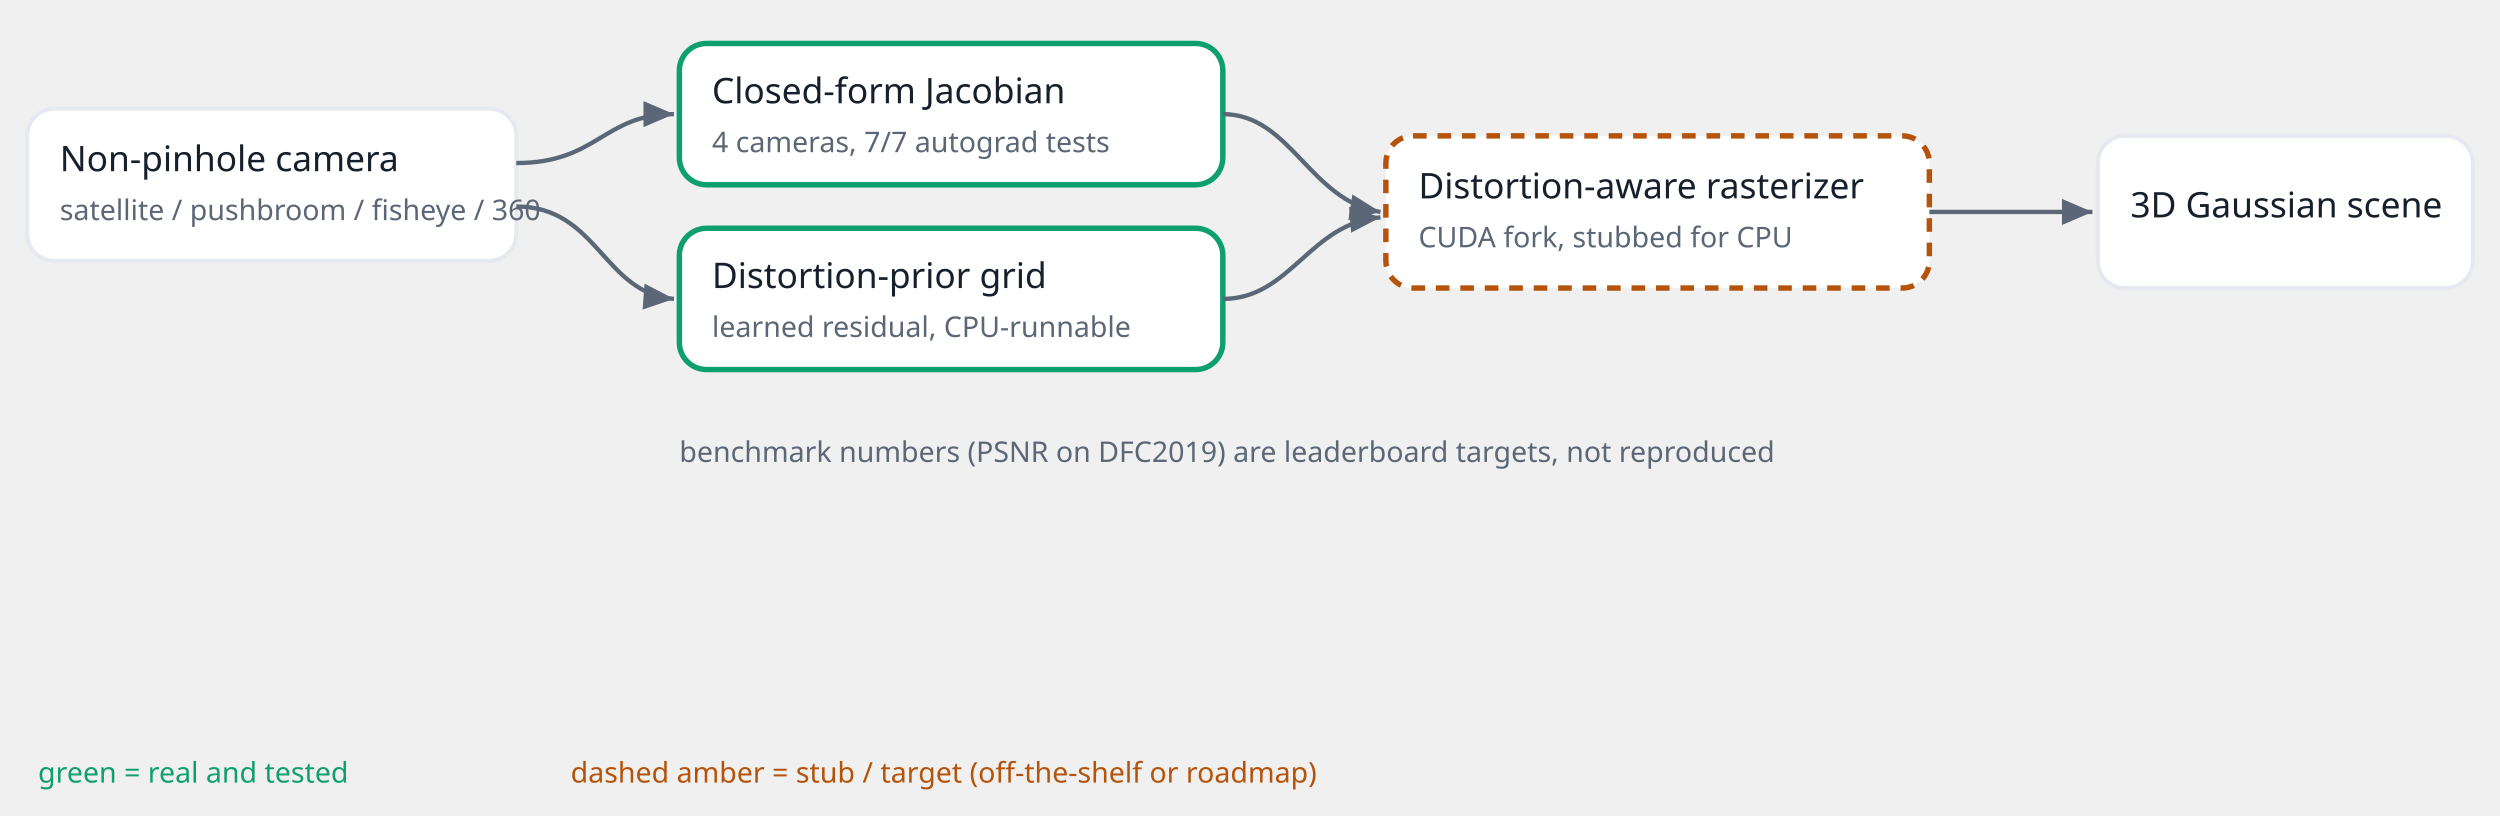
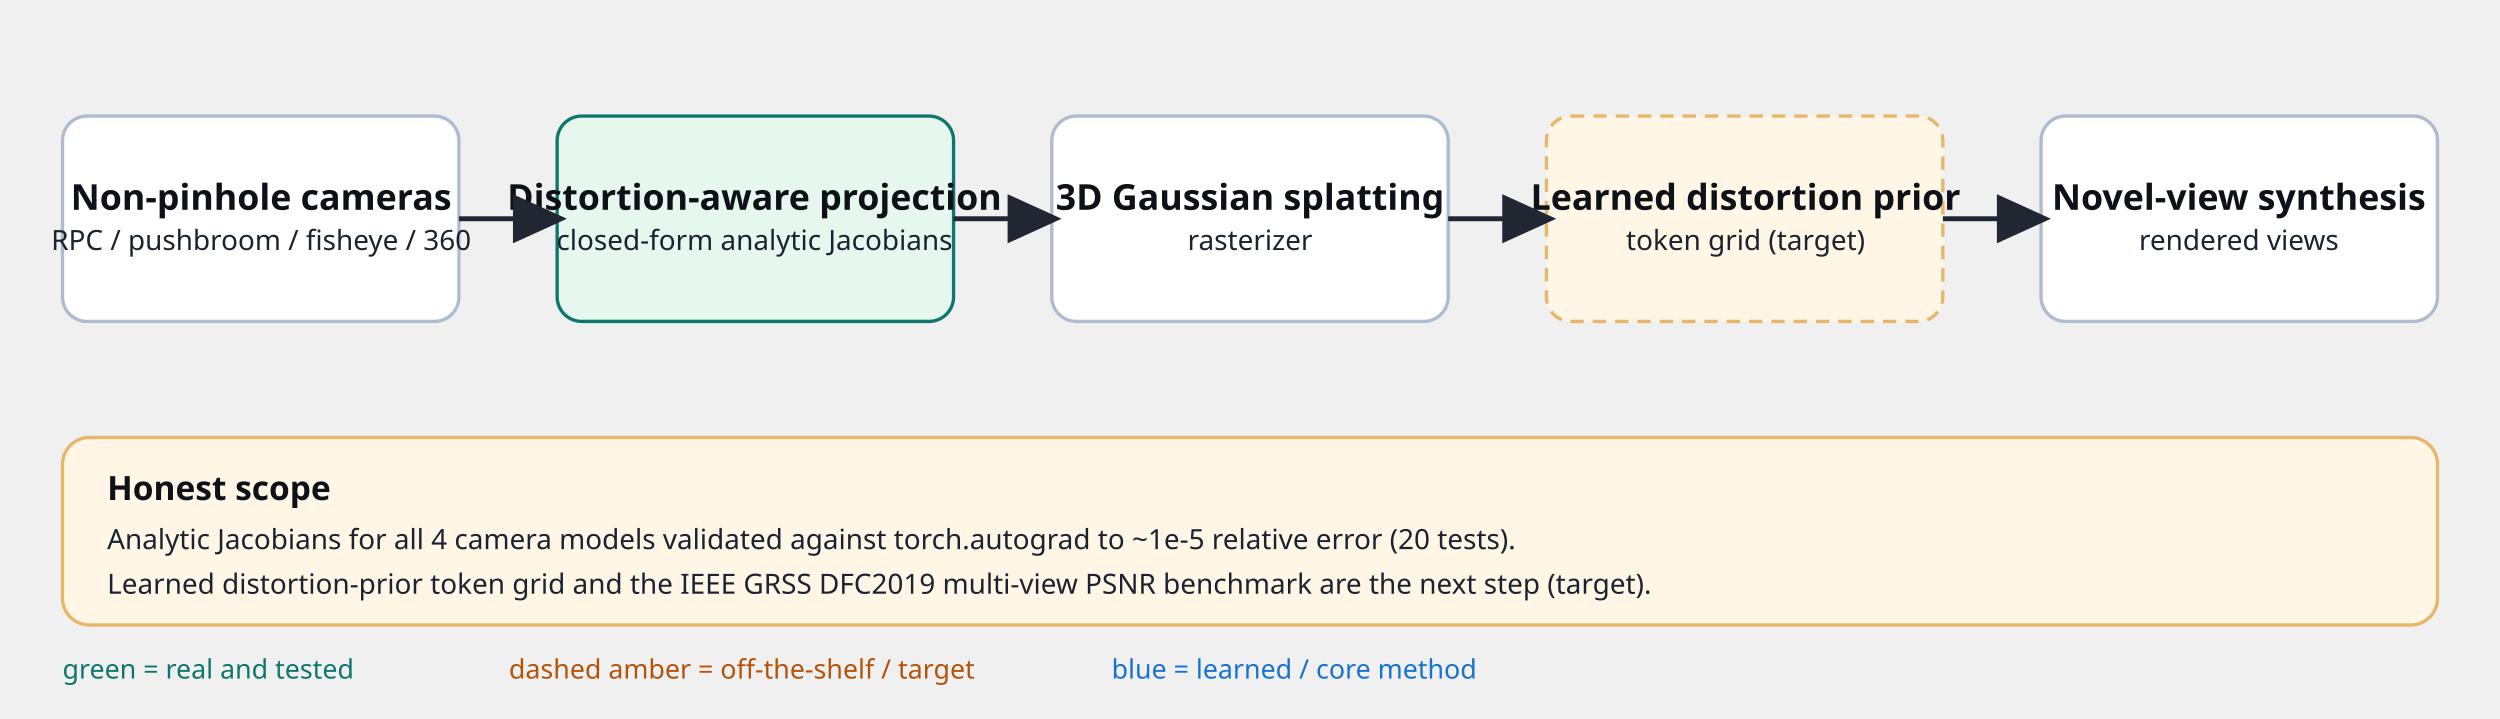
- <svg xmlns="http://www.w3.org/2000/svg" viewBox="0 0 920 300" width="100%" role="img" aria-label="Sat-Splat-Distort architecture">
-   <style>
- .b{fill:#fff;stroke:#e6eaf0;stroke-width:1.5}
- .t{font-family:Montserrat,system-ui,sans-serif;font-size:13px;fill:#16202c}
- .s{font-family:'Noto Sans',system-ui,sans-serif;font-size:10.5px;fill:#5b6776}
- .real{stroke:#0e9f6e;stroke-width:2}
- .stub{stroke:#b45309;stroke-dasharray:5 4;stroke-width:2}
- .ar{stroke:#5b6776;stroke-width:1.6;fill:none;marker-end:url(#a)}
- .lg{font-family:'Noto Sans',system-ui,sans-serif;font-size:10.5px}
- </style>
+ <svg xmlns="http://www.w3.org/2000/svg" viewBox="0 0 1120 322" width="100%" role="img" aria-label="Sat-Splat-Distort architecture">
  <defs>
-     <marker id="a" markerWidth="9" markerHeight="9" refX="7" refY="3" orient="auto">
-       <path d="M0,0 L7,3 L0,6 Z" fill="#5b6776" />
+     <marker id="ah" markerWidth="12" markerHeight="12" refX="9" refY="5" orient="auto">
+       <path d="M0,0 L11,5 L0,10 z" fill="#202733" />
    </marker>
  </defs>
-   <rect class="b" x="10" y="40" width="180" height="56" rx="10" />
-   <text class="t" x="22" y="63">Non-pinhole camera</text>
-   <text class="s" x="22" y="81">satellite / pushbroom / fisheye / 360</text>
-   <rect class="b real" x="250" y="16" width="200" height="52" rx="10" />
-   <text class="t" x="262" y="38">Closed-form Jacobian</text>
-   <text class="s" x="262" y="56">4 cameras, 7/7 autograd tests</text>
-   <rect class="b real" x="250" y="84" width="200" height="52" rx="10" />
-   <text class="t" x="262" y="106">Distortion-prior grid</text>
-   <text class="s" x="262" y="124">learned residual, CPU-runnable</text>
-   <rect class="b stub" x="510" y="50" width="200" height="56" rx="10" />
-   <text class="t" x="522" y="73">Distortion-aware rasterizer</text>
-   <text class="s" x="522" y="91">CUDA fork, stubbed for CPU</text>
-   <rect class="b" x="772" y="50" width="138" height="56" rx="10" />
-   <text class="t" x="784" y="80">3D Gaussian scene</text>
-   <path class="ar" d="M190,60 C220,60 222,42 248,42" />
-   <path class="ar" d="M190,76 C220,76 222,108 248,110" />
-   <path class="ar" d="M450,42 C475,42 482,74 508,78" />
-   <path class="ar" d="M450,110 C475,110 482,82 508,80" />
-   <path class="ar" d="M710,78 L770,78" />
-   <text class="s" x="250" y="170">benchmark numbers (PSNR on DFC2019) are leaderboard targets, not reproduced</text>
-   <text class="lg" x="14" y="288" fill="#0e9f6e">green = real and tested</text>
-   <text class="lg" x="210" y="288" fill="#b45309">dashed amber = stub / target (off-the-shelf or roadmap)</text>
+   <style>
+ svg text{font-family:'Noto Sans',system-ui,-apple-system,sans-serif;}
+ .box{fill:#fff;stroke:#aebbd0;stroke-width:1.5;}
+ .acc{fill:#eaf3fd;stroke:#1772d0;stroke-width:1.5;}
+ .grn{fill:#e6f7ed;stroke:#0f766e;stroke-width:1.5;}
+ .amb{fill:#fff6e6;stroke:#e7b66a;stroke-width:1.5;stroke-dasharray:6 4;}
+ .lane{fill:#f3f6fc;stroke:#aebbd0;stroke-width:1.5;}
+ .ttl{font-size:16px;font-weight:700;fill:#0e1117;font-family:'Montserrat','Noto Sans',sans-serif;}
+ .sub{font-size:12.5px;font-weight:500;fill:#1b2230;}
+ .ar{stroke:#202733;stroke-width:2.2;fill:none;marker-end:url(#ah);}
+ .lg{font-size:12px;}
+ </style>
+   <rect class="box" x="28" y="52" width="177.6" height="92" rx="11" />
+   <text class="ttl" x="117" y="94" text-anchor="middle">Non-pinhole cameras</text>
+   <text class="sub" x="117" y="112" text-anchor="middle">RPC / pushbroom / fisheye / 360</text>
+   <rect class="grn" x="249.6" y="52" width="177.6" height="92" rx="11" />
+   <text class="ttl" x="338" y="94" text-anchor="middle">Distortion-aware projection</text>
+   <text class="sub" x="338" y="112" text-anchor="middle">closed-form analytic Jacobians</text>
+   <rect class="box" x="471.2" y="52" width="177.6" height="92" rx="11" />
+   <text class="ttl" x="560" y="94" text-anchor="middle">3D Gaussian splatting</text>
+   <text class="sub" x="560" y="112" text-anchor="middle">rasterizer</text>
+   <rect class="amb" x="692.8" y="52" width="177.6" height="92" rx="11" />
+   <text class="ttl" x="782" y="94" text-anchor="middle">Learned distortion prior</text>
+   <text class="sub" x="782" y="112" text-anchor="middle">token grid (target)</text>
+   <rect class="box" x="914.4" y="52" width="177.6" height="92" rx="11" />
+   <text class="ttl" x="1003" y="94" text-anchor="middle">Novel-view synthesis</text>
+   <text class="sub" x="1003" y="112" text-anchor="middle">rendered views</text>
+   <line class="ar" x1="205.6" y1="98.0" x2="249.6" y2="98.0" />
+   <line class="ar" x1="427.2" y1="98.0" x2="471.2" y2="98.0" />
+   <line class="ar" x1="648.8" y1="98.0" x2="692.8" y2="98.0" />
+   <line class="ar" x1="870.4" y1="98.0" x2="914.4" y2="98.0" />
+   <rect x="28" y="196" width="1064" height="84" rx="12" fill="#fff6e6" stroke="#e7b66a" stroke-width="1.5" />
+   <text x="48" y="224" style="font-size:15px;font-weight:700;fill:#0e1117;font-family:Montserrat,sans-serif">Honest scope</text>
+   <text x="48" y="246" class="sub">Analytic Jacobians for all 4 camera models validated against torch.autograd to ~1e-5 relative error (20 tests).</text>
+   <text x="48" y="266" class="sub">Learned distortion-prior token grid and the IEEE GRSS DFC2019 multi-view PSNR benchmark are the next step (target).</text>
+   <text class="lg" x="28" y="304" fill="#0f766e">green = real and tested</text>
+   <text class="lg" x="228" y="304" fill="#b45309">dashed amber = off-the-shelf / target</text>
+   <text class="lg" x="498" y="304" fill="#1772d0">blue = learned / core method</text>
</svg>
